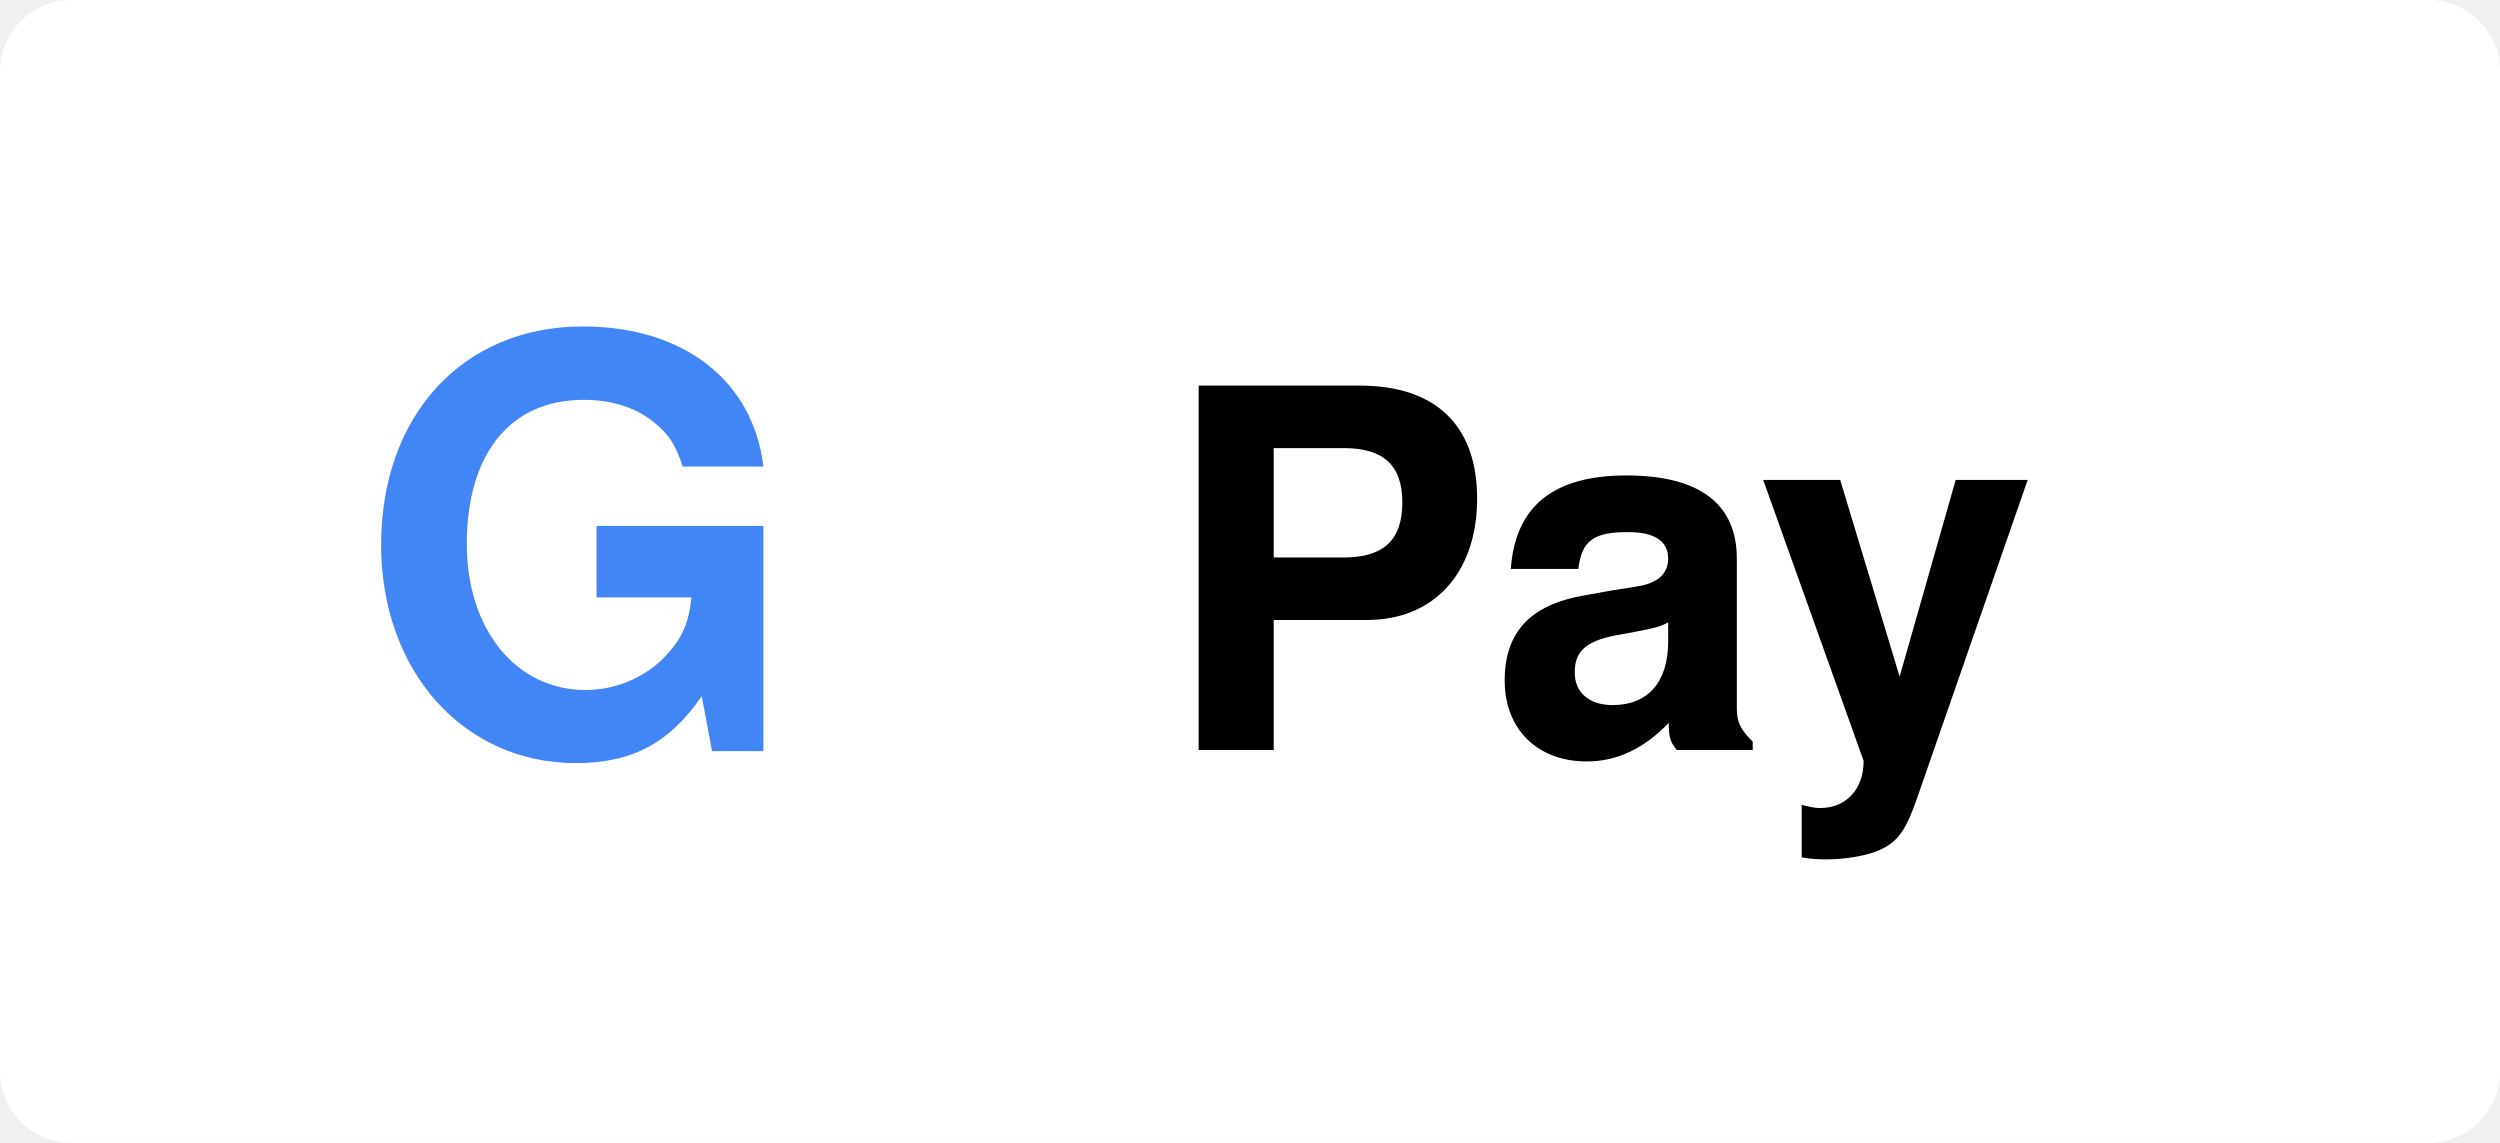
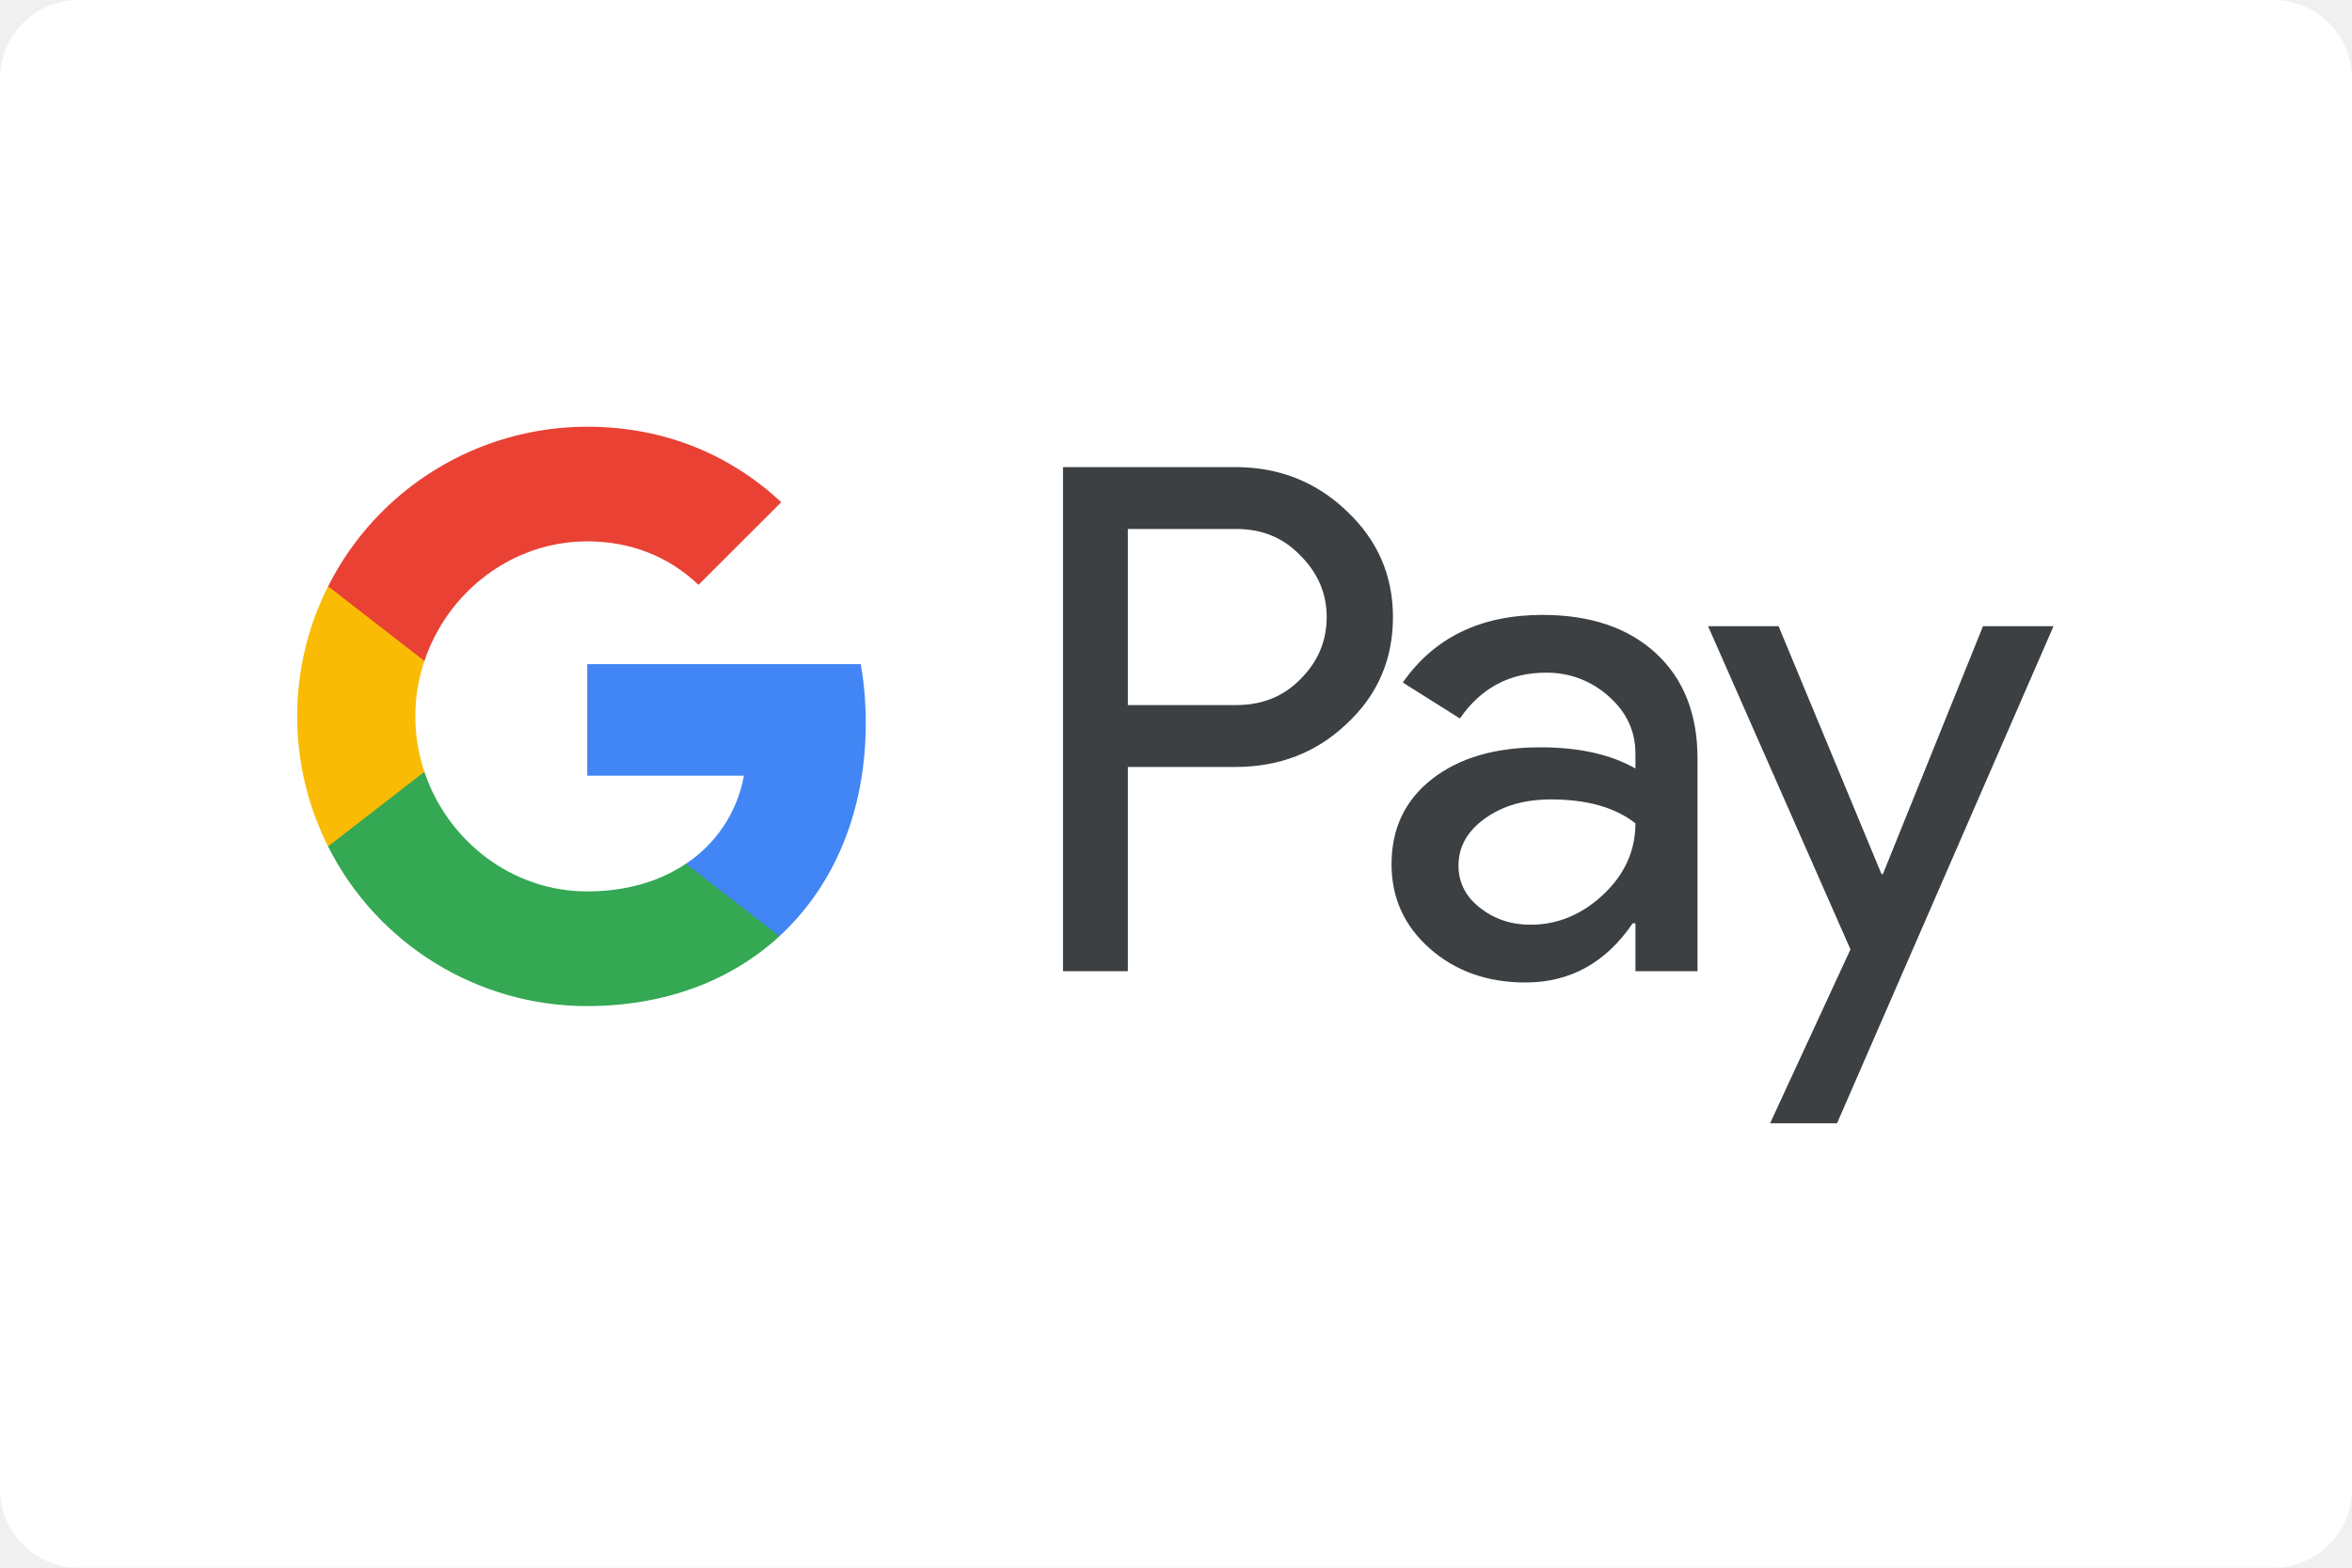
- <svg xmlns="http://www.w3.org/2000/svg" viewBox="0 0 140 64" preserveAspectRatio="xMidYMid meet">
-   <rect width="140" height="64" fill="white" rx="4" />
-   <text x="20" y="42" font-family="'Helvetica Neue', Helvetica, Arial, sans-serif" font-size="32" font-weight="bold" fill="#4285F4">G</text>
-   <text x="65" y="42" font-family="'Helvetica Neue', Helvetica, Arial, sans-serif" font-size="28" font-weight="600" fill="#000000">Pay</text>
+ <svg xmlns="http://www.w3.org/2000/svg" width="120" height="80" viewBox="0 0 120 80" fill="none">
+   <rect width="120" height="80" rx="4" fill="white" />
+   <path d="M57.544 26.997V35.98H63.083C64.403 35.98 65.495 35.535 66.357 34.649C67.243 33.764 67.688 32.708 67.688 31.487C67.688 30.29 67.243 29.248 66.357 28.359C65.495 27.45 64.403 26.995 63.083 26.995H57.544V26.997ZM57.544 39.141V49.56H54.235V23.836H63.013C65.242 23.836 67.133 24.577 68.693 26.062C70.277 27.547 71.069 29.355 71.069 31.487C71.069 33.667 70.277 35.489 68.693 36.948C67.16 38.411 65.263 39.139 63.011 39.139H57.544V39.141ZM74.413 44.172C74.413 45.035 74.778 45.752 75.511 46.328C76.242 46.9 77.1 47.189 78.081 47.189C79.473 47.189 80.712 46.674 81.803 45.646C82.897 44.615 83.44 43.405 83.44 42.016C82.408 41.202 80.969 40.795 79.124 40.795C77.781 40.795 76.659 41.121 75.762 41.768C74.862 42.415 74.413 43.213 74.413 44.172ZM78.695 31.379C81.141 31.379 83.07 32.033 84.487 33.337C85.9 34.644 86.608 36.435 86.608 38.71V49.56H83.442V47.118H83.299C81.931 49.129 80.109 50.137 77.83 50.137C75.889 50.137 74.264 49.56 72.957 48.412C71.65 47.261 70.997 45.825 70.997 44.1C70.997 42.278 71.685 40.831 73.065 39.753C74.444 38.675 76.283 38.136 78.587 38.136C80.549 38.136 82.171 38.494 83.44 39.214V38.457C83.44 37.308 82.984 36.332 82.074 35.531C81.196 34.741 80.053 34.311 78.873 34.327C77.025 34.327 75.564 35.104 74.484 36.664L71.571 34.829C73.177 32.53 75.553 31.379 78.695 31.379ZM104.771 31.956L93.727 57.322H90.311L94.411 48.447L87.147 31.956H90.744L95.995 44.604H96.066L101.174 31.954L104.771 31.956Z" fill="#3C4043" />
+   <path d="M44.172 36.895C44.172 35.854 44.084 34.849 43.917 33.89H29.96V39.583H37.955C37.624 41.422 36.556 43.044 34.998 44.076V47.772H39.77C42.564 45.198 44.172 41.392 44.172 36.895Z" fill="#4285F4" />
+   <path d="M29.96 51.34C33.956 51.34 37.317 50.031 39.77 47.774L34.998 44.076C33.672 44.969 31.962 45.49 29.96 45.49C26.102 45.49 22.823 42.89 21.653 39.387H16.738V43.196C19.253 48.191 24.368 51.343 29.96 51.342" fill="#34A853" />
+   <path d="M21.653 39.387C21.035 37.552 21.035 35.565 21.653 33.729V29.921H16.738C15.699 31.978 15.159 34.251 15.161 36.556C15.161 38.943 15.733 41.198 16.738 43.193L21.653 39.385V39.387Z" fill="#FABB05" />
+   <path d="M29.96 27.626C32.142 27.626 34.096 28.374 35.636 29.844V29.846L39.86 25.626C37.299 23.242 33.955 21.776 29.962 21.776C24.37 21.776 19.255 24.926 16.74 29.921L21.655 33.729C22.825 30.227 26.103 27.626 29.962 27.626" fill="#E94235" />
</svg>
